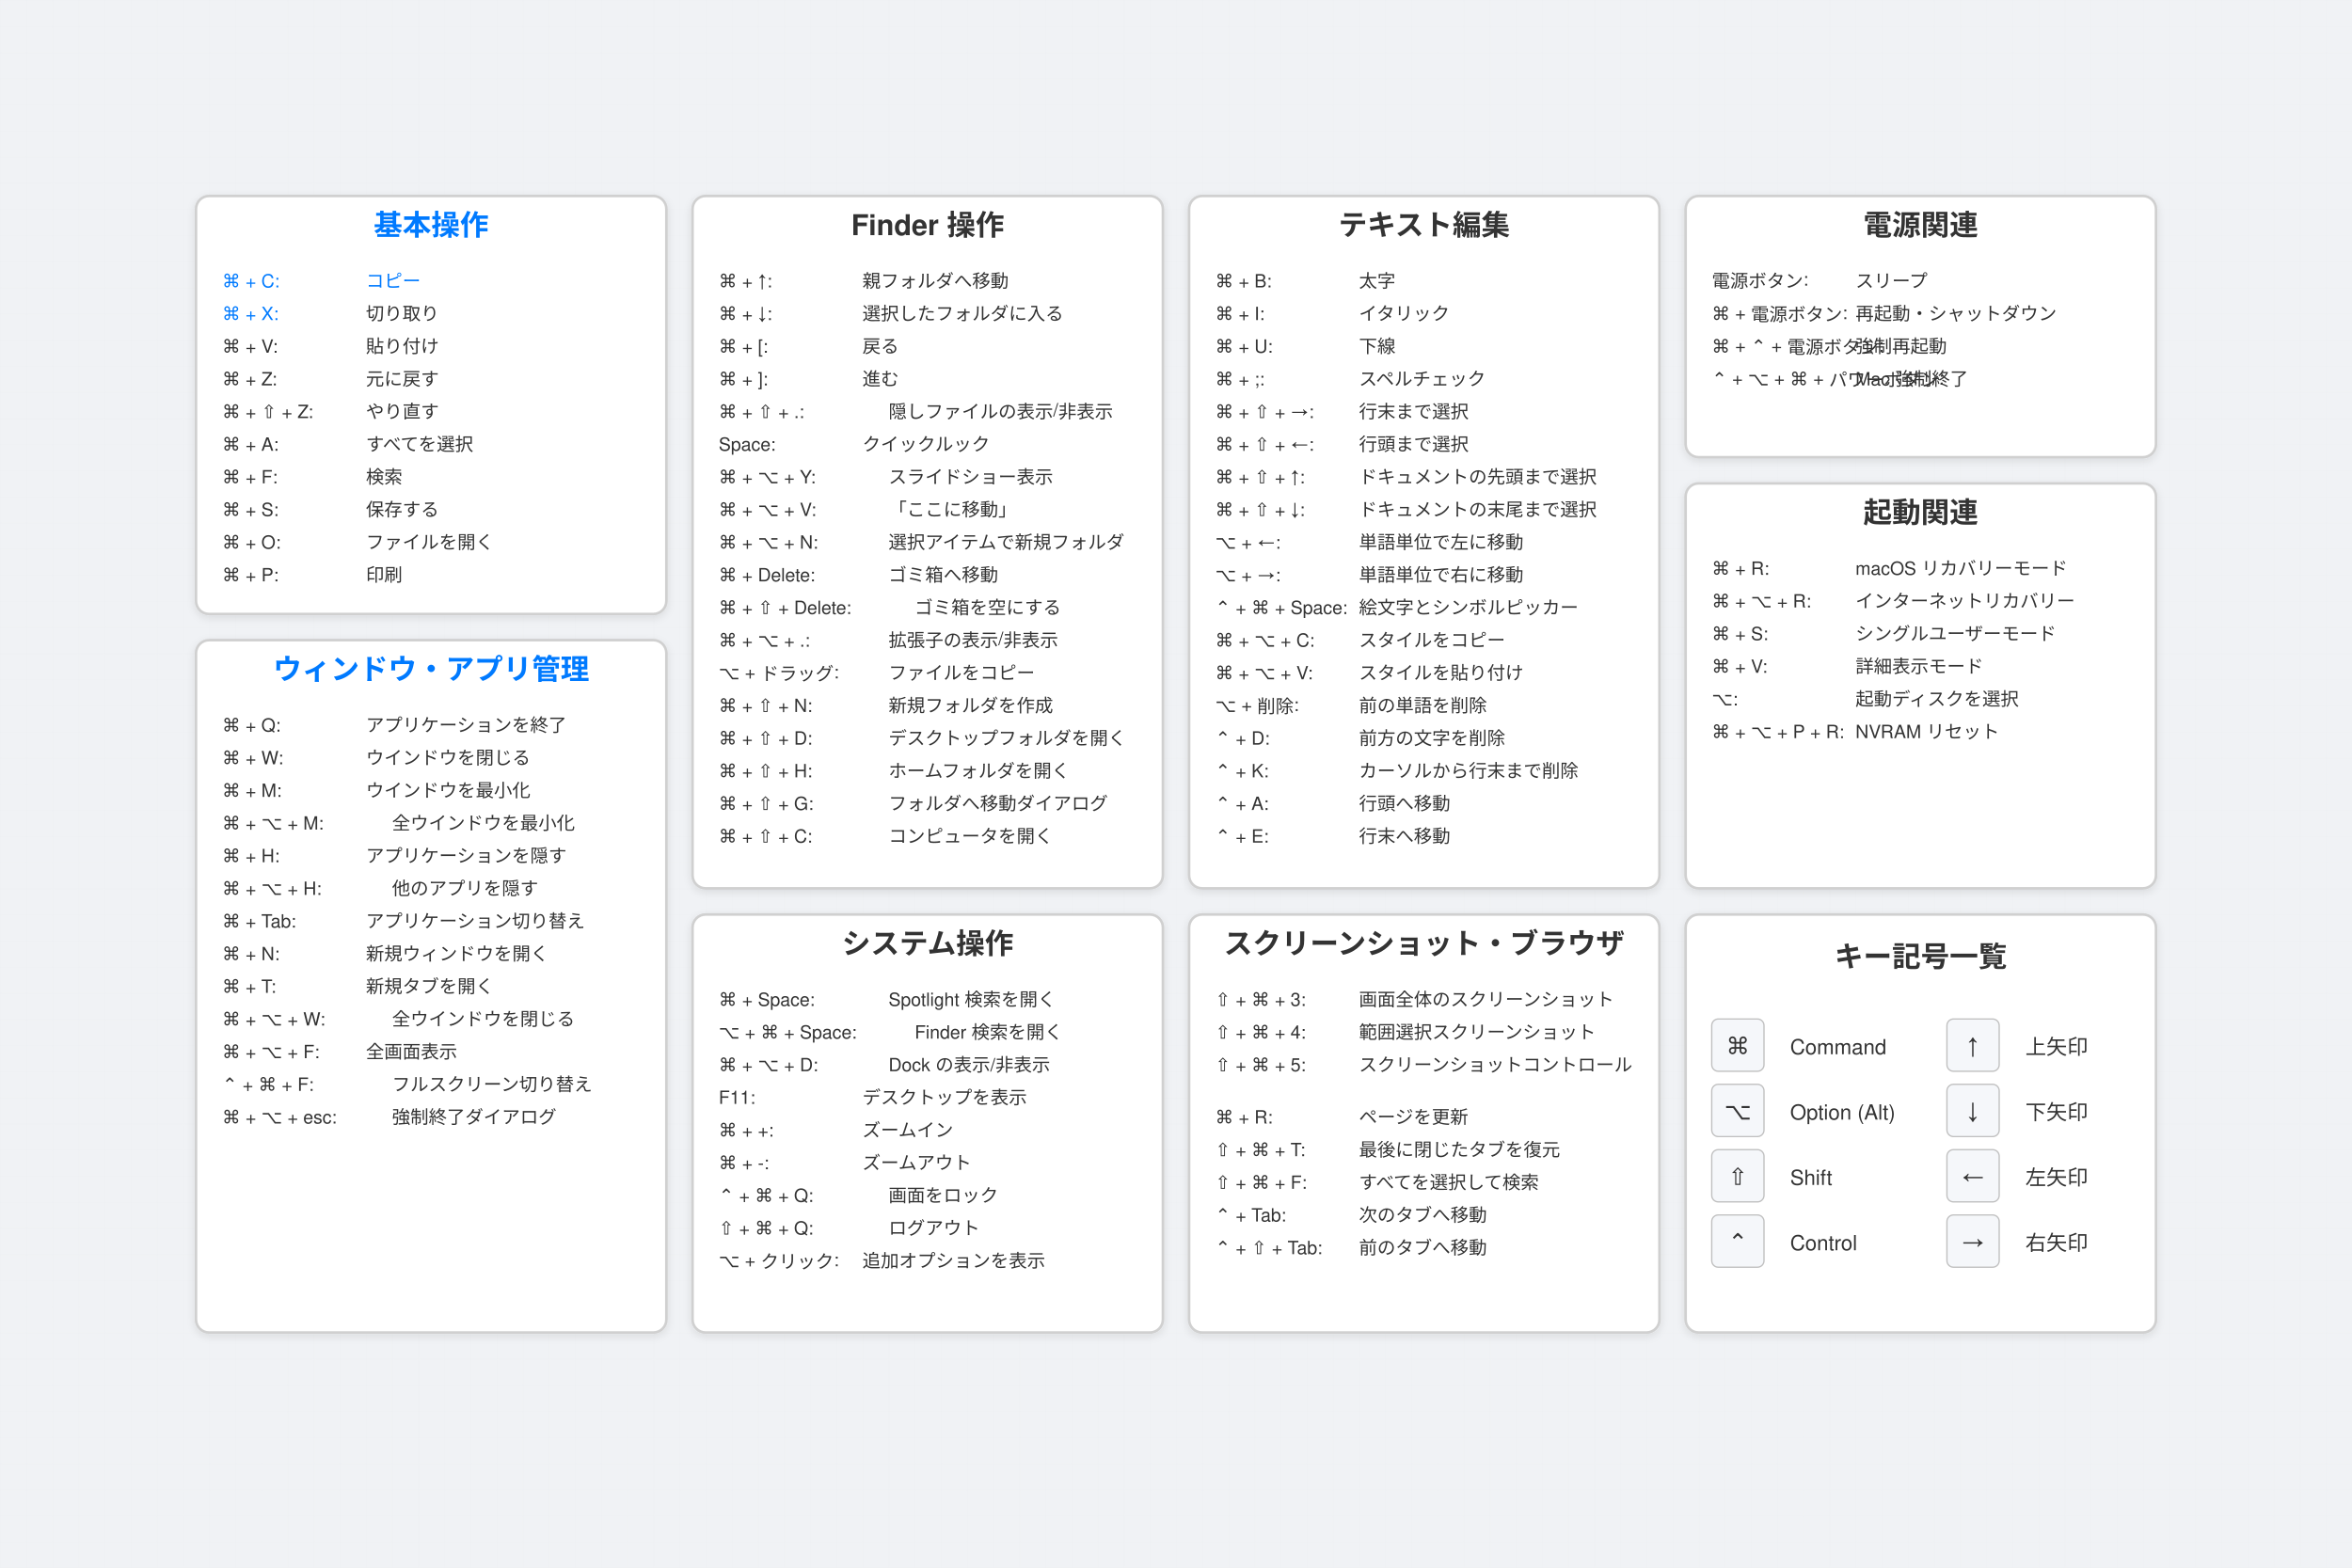
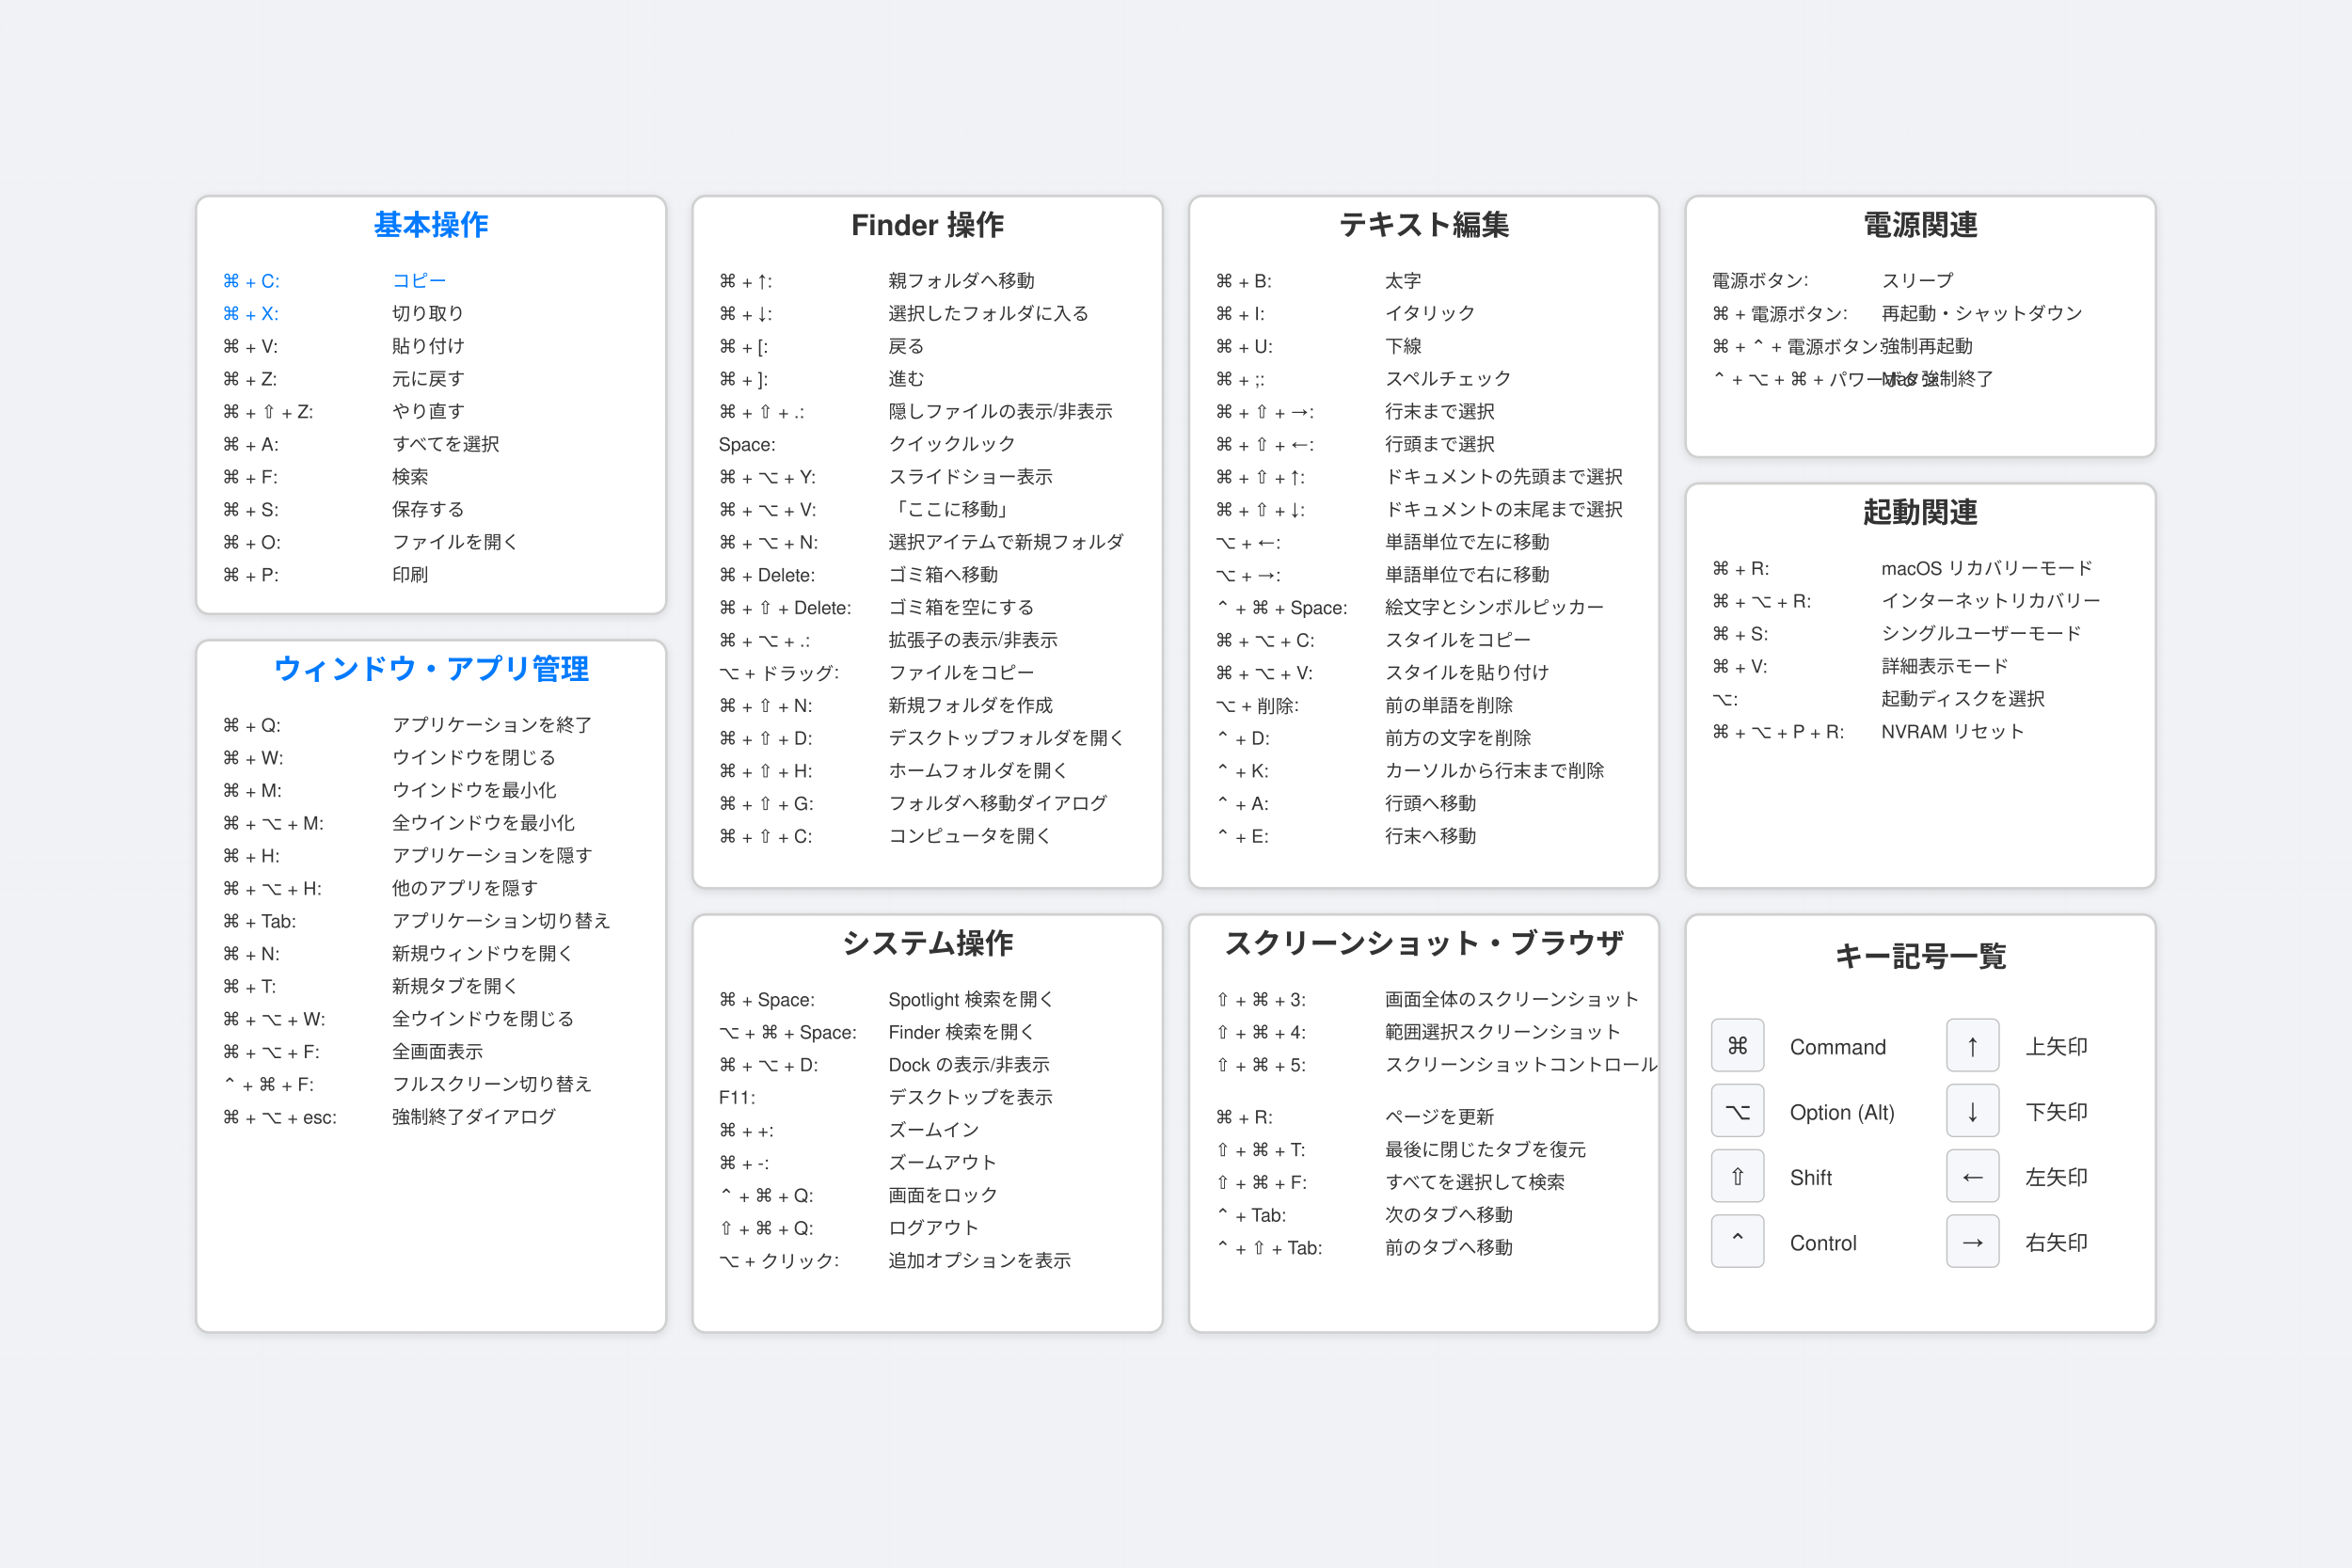
<svg xmlns="http://www.w3.org/2000/svg" viewBox="0 0 1800 1200">
  <rect width="1800" height="1200" fill="#f0f2f5" />
  <pattern id="grid" width="20" height="20" patternUnits="userSpaceOnUse">
    <rect width="20" height="20" fill="#f0f2f5" />
    <path d="M 20 0 L 0 0 0 20" fill="none" stroke="#e6e9ef" stroke-width="0.5" />
  </pattern>
  <rect width="1800" height="1200" fill="url(#grid)" opacity="0.5" />
  <g transform="translate(150, 150)">
    <rect x="0" y="0" width="360" height="320" rx="10" ry="10" fill="#ffffff" stroke="#d0d0d0" stroke-width="2" filter="drop-shadow(0px 2px 3px rgba(0, 0, 0, 0.1))" />
    <text x="180" y="30" font-family="Helvetica, Arial, sans-serif" font-size="22" font-weight="bold" text-anchor="middle" fill="#007aff">
      基本操作
    </text>
    <text x="20" y="70" font-family="Helvetica, Arial, sans-serif" font-size="14" fill="#007aff">
      ⌘ + C:
    </text>
-     <text x="130" y="70" font-family="Helvetica, Arial, sans-serif" font-size="14" fill="#007aff">
+     <text x="150" y="70" font-family="Helvetica, Arial, sans-serif" font-size="14" fill="#007aff">
      コピー
    </text>
    <text x="20" y="95" font-family="Helvetica, Arial, sans-serif" font-size="14" fill="#007aff">
      ⌘ + X:
    </text>
-     <text x="130" y="95" font-family="Helvetica, Arial, sans-serif" font-size="14" fill="#333333">
+     <text x="150" y="95" font-family="Helvetica, Arial, sans-serif" font-size="14" fill="#333333">
      切り取り
    </text>
    <text x="20" y="120" font-family="Helvetica, Arial, sans-serif" font-size="14" fill="#333333">
      ⌘ + V:
    </text>
-     <text x="130" y="120" font-family="Helvetica, Arial, sans-serif" font-size="14" fill="#333333">
+     <text x="150" y="120" font-family="Helvetica, Arial, sans-serif" font-size="14" fill="#333333">
      貼り付け
    </text>
    <text x="20" y="145" font-family="Helvetica, Arial, sans-serif" font-size="14" fill="#333333">
      ⌘ + Z:
    </text>
-     <text x="130" y="145" font-family="Helvetica, Arial, sans-serif" font-size="14" fill="#333333">
+     <text x="150" y="145" font-family="Helvetica, Arial, sans-serif" font-size="14" fill="#333333">
      元に戻す
    </text>
    <text x="20" y="170" font-family="Helvetica, Arial, sans-serif" font-size="14" fill="#333333">
      ⌘ + ⇧ + Z:
    </text>
-     <text x="130" y="170" font-family="Helvetica, Arial, sans-serif" font-size="14" fill="#333333">
+     <text x="150" y="170" font-family="Helvetica, Arial, sans-serif" font-size="14" fill="#333333">
      やり直す
    </text>
    <text x="20" y="195" font-family="Helvetica, Arial, sans-serif" font-size="14" fill="#333333">
      ⌘ + A:
    </text>
-     <text x="130" y="195" font-family="Helvetica, Arial, sans-serif" font-size="14" fill="#333333">
+     <text x="150" y="195" font-family="Helvetica, Arial, sans-serif" font-size="14" fill="#333333">
      すべてを選択
    </text>
    <text x="20" y="220" font-family="Helvetica, Arial, sans-serif" font-size="14" fill="#333333">
      ⌘ + F:
    </text>
-     <text x="130" y="220" font-family="Helvetica, Arial, sans-serif" font-size="14" fill="#333333">
+     <text x="150" y="220" font-family="Helvetica, Arial, sans-serif" font-size="14" fill="#333333">
      検索
    </text>
    <text x="20" y="245" font-family="Helvetica, Arial, sans-serif" font-size="14" fill="#333333">
      ⌘ + S:
    </text>
-     <text x="130" y="245" font-family="Helvetica, Arial, sans-serif" font-size="14" fill="#333333">
+     <text x="150" y="245" font-family="Helvetica, Arial, sans-serif" font-size="14" fill="#333333">
      保存する
    </text>
    <text x="20" y="270" font-family="Helvetica, Arial, sans-serif" font-size="14" fill="#333333">
      ⌘ + O:
    </text>
-     <text x="130" y="270" font-family="Helvetica, Arial, sans-serif" font-size="14" fill="#333333">
+     <text x="150" y="270" font-family="Helvetica, Arial, sans-serif" font-size="14" fill="#333333">
      ファイルを開く
    </text>
    <text x="20" y="295" font-family="Helvetica, Arial, sans-serif" font-size="14" fill="#333333">
      ⌘ + P:
    </text>
-     <text x="130" y="295" font-family="Helvetica, Arial, sans-serif" font-size="14" fill="#333333">
+     <text x="150" y="295" font-family="Helvetica, Arial, sans-serif" font-size="14" fill="#333333">
      印刷
    </text>
    <rect x="0" y="340" width="360" height="530" rx="10" ry="10" fill="#ffffff" stroke="#d0d0d0" stroke-width="2" filter="drop-shadow(0px 2px 3px rgba(0, 0, 0, 0.1))" />
    <text x="180" y="370" font-family="Helvetica, Arial, sans-serif" font-size="22" font-weight="bold" text-anchor="middle" fill="#007aff">
      ウィンドウ・アプリ管理
    </text>
    <text x="20" y="410" font-family="Helvetica, Arial, sans-serif" font-size="14" fill="#333333">
      ⌘ + Q:
    </text>
-     <text x="130" y="410" font-family="Helvetica, Arial, sans-serif" font-size="14" fill="#333333">
+     <text x="150" y="410" font-family="Helvetica, Arial, sans-serif" font-size="14" fill="#333333">
      アプリケーションを終了
    </text>
    <text x="20" y="435" font-family="Helvetica, Arial, sans-serif" font-size="14" fill="#333333">
      ⌘ + W:
    </text>
-     <text x="130" y="435" font-family="Helvetica, Arial, sans-serif" font-size="14" fill="#333333">
+     <text x="150" y="435" font-family="Helvetica, Arial, sans-serif" font-size="14" fill="#333333">
      ウインドウを閉じる
    </text>
    <text x="20" y="460" font-family="Helvetica, Arial, sans-serif" font-size="14" fill="#333333">
      ⌘ + M:
    </text>
-     <text x="130" y="460" font-family="Helvetica, Arial, sans-serif" font-size="14" fill="#333333">
+     <text x="150" y="460" font-family="Helvetica, Arial, sans-serif" font-size="14" fill="#333333">
      ウインドウを最小化
    </text>
    <text x="20" y="485" font-family="Helvetica, Arial, sans-serif" font-size="14" fill="#333333">
      ⌘ + ⌥ + M:
    </text>
    <text x="150" y="485" font-family="Helvetica, Arial, sans-serif" font-size="14" fill="#333333">
      全ウインドウを最小化
    </text>
    <text x="20" y="510" font-family="Helvetica, Arial, sans-serif" font-size="14" fill="#333333">
      ⌘ + H:
    </text>
-     <text x="130" y="510" font-family="Helvetica, Arial, sans-serif" font-size="14" fill="#333333">
+     <text x="150" y="510" font-family="Helvetica, Arial, sans-serif" font-size="14" fill="#333333">
      アプリケーションを隠す
    </text>
    <text x="20" y="535" font-family="Helvetica, Arial, sans-serif" font-size="14" fill="#333333">
      ⌘ + ⌥ + H:
    </text>
    <text x="150" y="535" font-family="Helvetica, Arial, sans-serif" font-size="14" fill="#333333">
      他のアプリを隠す
    </text>
    <text x="20" y="560" font-family="Helvetica, Arial, sans-serif" font-size="14" fill="#333333">
      ⌘ + Tab:
    </text>
-     <text x="130" y="560" font-family="Helvetica, Arial, sans-serif" font-size="14" fill="#333333">
+     <text x="150" y="560" font-family="Helvetica, Arial, sans-serif" font-size="14" fill="#333333">
      アプリケーション切り替え
    </text>
    <text x="20" y="585" font-family="Helvetica, Arial, sans-serif" font-size="14" fill="#333333">
      ⌘ + N:
    </text>
-     <text x="130" y="585" font-family="Helvetica, Arial, sans-serif" font-size="14" fill="#333333">
+     <text x="150" y="585" font-family="Helvetica, Arial, sans-serif" font-size="14" fill="#333333">
      新規ウィンドウを開く
    </text>
    <text x="20" y="610" font-family="Helvetica, Arial, sans-serif" font-size="14" fill="#333333">
      ⌘ + T:
    </text>
-     <text x="130" y="610" font-family="Helvetica, Arial, sans-serif" font-size="14" fill="#333333">
+     <text x="150" y="610" font-family="Helvetica, Arial, sans-serif" font-size="14" fill="#333333">
      新規タブを開く
    </text>
    <text x="20" y="635" font-family="Helvetica, Arial, sans-serif" font-size="14" fill="#333333">
      ⌘ + ⌥ + W:
    </text>
    <text x="150" y="635" font-family="Helvetica, Arial, sans-serif" font-size="14" fill="#333333">
      全ウインドウを閉じる
    </text>
    <text x="20" y="660" font-family="Helvetica, Arial, sans-serif" font-size="14" fill="#333333">
      ⌘ + ⌥ + F:
    </text>
-     <text x="130" y="660" font-family="Helvetica, Arial, sans-serif" font-size="14" fill="#333333">
+     <text x="150" y="660" font-family="Helvetica, Arial, sans-serif" font-size="14" fill="#333333">
      全画面表示
    </text>
    <text x="20" y="685" font-family="Helvetica, Arial, sans-serif" font-size="14" fill="#333333">
      ⌃ + ⌘ + F:
    </text>
    <text x="150" y="685" font-family="Helvetica, Arial, sans-serif" font-size="14" fill="#333333">
      フルスクリーン切り替え
    </text>
    <text x="20" y="710" font-family="Helvetica, Arial, sans-serif" font-size="14" fill="#333333">
      ⌘ + ⌥ + esc:
    </text>
    <text x="150" y="710" font-family="Helvetica, Arial, sans-serif" font-size="14" fill="#333333">
      強制終了ダイアログ
    </text>
  </g>
  <g transform="translate(530, 150)">
    <rect x="0" y="0" width="360" height="530" rx="10" ry="10" fill="#ffffff" stroke="#d0d0d0" stroke-width="2" filter="drop-shadow(0px 2px 3px rgba(0, 0, 0, 0.1))" />
    <text x="180" y="30" font-family="Helvetica, Arial, sans-serif" font-size="22" font-weight="bold" text-anchor="middle" fill="#333333">
      Finder 操作
    </text>
    <text x="20" y="70" font-family="Helvetica, Arial, sans-serif" font-size="14" fill="#333333">
      ⌘ + ↑:
    </text>
-     <text x="130" y="70" font-family="Helvetica, Arial, sans-serif" font-size="14" fill="#333333">
+     <text x="150" y="70" font-family="Helvetica, Arial, sans-serif" font-size="14" fill="#333333">
      親フォルダへ移動
    </text>
    <text x="20" y="95" font-family="Helvetica, Arial, sans-serif" font-size="14" fill="#333333">
      ⌘ + ↓:
    </text>
-     <text x="130" y="95" font-family="Helvetica, Arial, sans-serif" font-size="14" fill="#333333">
+     <text x="150" y="95" font-family="Helvetica, Arial, sans-serif" font-size="14" fill="#333333">
      選択したフォルダに入る
    </text>
    <text x="20" y="120" font-family="Helvetica, Arial, sans-serif" font-size="14" fill="#333333">
      ⌘ + [:
    </text>
-     <text x="130" y="120" font-family="Helvetica, Arial, sans-serif" font-size="14" fill="#333333">
+     <text x="150" y="120" font-family="Helvetica, Arial, sans-serif" font-size="14" fill="#333333">
      戻る
    </text>
    <text x="20" y="145" font-family="Helvetica, Arial, sans-serif" font-size="14" fill="#333333">
      ⌘ + ]:
    </text>
-     <text x="130" y="145" font-family="Helvetica, Arial, sans-serif" font-size="14" fill="#333333">
+     <text x="150" y="145" font-family="Helvetica, Arial, sans-serif" font-size="14" fill="#333333">
      進む
    </text>
    <text x="20" y="170" font-family="Helvetica, Arial, sans-serif" font-size="14" fill="#333333">
      ⌘ + ⇧ + .:
    </text>
    <text x="150" y="170" font-family="Helvetica, Arial, sans-serif" font-size="14" fill="#333333">
      隠しファイルの表示/非表示
    </text>
    <text x="20" y="195" font-family="Helvetica, Arial, sans-serif" font-size="14" fill="#333333">
      Space:
    </text>
-     <text x="130" y="195" font-family="Helvetica, Arial, sans-serif" font-size="14" fill="#333333">
+     <text x="150" y="195" font-family="Helvetica, Arial, sans-serif" font-size="14" fill="#333333">
      クイックルック
    </text>
    <text x="20" y="220" font-family="Helvetica, Arial, sans-serif" font-size="14" fill="#333333">
      ⌘ + ⌥ + Y:
    </text>
    <text x="150" y="220" font-family="Helvetica, Arial, sans-serif" font-size="14" fill="#333333">
      スライドショー表示
    </text>
    <text x="20" y="245" font-family="Helvetica, Arial, sans-serif" font-size="14" fill="#333333">
      ⌘ + ⌥ + V:
    </text>
    <text x="150" y="245" font-family="Helvetica, Arial, sans-serif" font-size="14" fill="#333333">
      「ここに移動」
    </text>
    <text x="20" y="270" font-family="Helvetica, Arial, sans-serif" font-size="14" fill="#333333">
      ⌘ + ⌥ + N:
    </text>
    <text x="150" y="270" font-family="Helvetica, Arial, sans-serif" font-size="14" fill="#333333">
      選択アイテムで新規フォルダ
    </text>
    <text x="20" y="295" font-family="Helvetica, Arial, sans-serif" font-size="14" fill="#333333">
      ⌘ + Delete:
    </text>
    <text x="150" y="295" font-family="Helvetica, Arial, sans-serif" font-size="14" fill="#333333">
      ゴミ箱へ移動
    </text>
    <text x="20" y="320" font-family="Helvetica, Arial, sans-serif" font-size="14" fill="#333333">
      ⌘ + ⇧ + Delete:
    </text>
-     <text x="170" y="320" font-family="Helvetica, Arial, sans-serif" font-size="14" fill="#333333">
+     <text x="150" y="320" font-family="Helvetica, Arial, sans-serif" font-size="14" fill="#333333">
      ゴミ箱を空にする
    </text>
    <text x="20" y="345" font-family="Helvetica, Arial, sans-serif" font-size="14" fill="#333333">
      ⌘ + ⌥ + .:
    </text>
    <text x="150" y="345" font-family="Helvetica, Arial, sans-serif" font-size="14" fill="#333333">
      拡張子の表示/非表示
    </text>
    <text x="20" y="370" font-family="Helvetica, Arial, sans-serif" font-size="14" fill="#333333">
      ⌥ + ドラッグ:
    </text>
    <text x="150" y="370" font-family="Helvetica, Arial, sans-serif" font-size="14" fill="#333333">
      ファイルをコピー
    </text>
    <text x="20" y="395" font-family="Helvetica, Arial, sans-serif" font-size="14" fill="#333333">
      ⌘ + ⇧ + N:
    </text>
    <text x="150" y="395" font-family="Helvetica, Arial, sans-serif" font-size="14" fill="#333333">
      新規フォルダを作成
    </text>
    <text x="20" y="420" font-family="Helvetica, Arial, sans-serif" font-size="14" fill="#333333">
      ⌘ + ⇧ + D:
    </text>
    <text x="150" y="420" font-family="Helvetica, Arial, sans-serif" font-size="14" fill="#333333">
      デスクトップフォルダを開く
    </text>
    <text x="20" y="445" font-family="Helvetica, Arial, sans-serif" font-size="14" fill="#333333">
      ⌘ + ⇧ + H:
    </text>
    <text x="150" y="445" font-family="Helvetica, Arial, sans-serif" font-size="14" fill="#333333">
      ホームフォルダを開く
    </text>
    <text x="20" y="470" font-family="Helvetica, Arial, sans-serif" font-size="14" fill="#333333">
      ⌘ + ⇧ + G:
    </text>
    <text x="150" y="470" font-family="Helvetica, Arial, sans-serif" font-size="14" fill="#333333">
      フォルダへ移動ダイアログ
    </text>
    <text x="20" y="495" font-family="Helvetica, Arial, sans-serif" font-size="14" fill="#333333">
      ⌘ + ⇧ + C:
    </text>
    <text x="150" y="495" font-family="Helvetica, Arial, sans-serif" font-size="14" fill="#333333">
      コンピュータを開く
    </text>
    <rect x="0" y="550" width="360" height="320" rx="10" ry="10" fill="#ffffff" stroke="#d0d0d0" stroke-width="2" filter="drop-shadow(0px 2px 3px rgba(0, 0, 0, 0.1))" />
    <text x="180" y="580" font-family="Helvetica, Arial, sans-serif" font-size="22" font-weight="bold" text-anchor="middle" fill="#333333">
      システム操作
    </text>
    <text x="20" y="620" font-family="Helvetica, Arial, sans-serif" font-size="14" fill="#333333">
      ⌘ + Space:
    </text>
    <text x="150" y="620" font-family="Helvetica, Arial, sans-serif" font-size="14" fill="#333333">
      Spotlight 検索を開く
    </text>
    <text x="20" y="645" font-family="Helvetica, Arial, sans-serif" font-size="14" fill="#333333">
      ⌥ + ⌘ + Space:
    </text>
-     <text x="170" y="645" font-family="Helvetica, Arial, sans-serif" font-size="14" fill="#333333">
+     <text x="150" y="645" font-family="Helvetica, Arial, sans-serif" font-size="14" fill="#333333">
      Finder 検索を開く
    </text>
    <text x="20" y="670" font-family="Helvetica, Arial, sans-serif" font-size="14" fill="#333333">
      ⌘ + ⌥ + D:
    </text>
    <text x="150" y="670" font-family="Helvetica, Arial, sans-serif" font-size="14" fill="#333333">
      Dock の表示/非表示
    </text>
    <text x="20" y="695" font-family="Helvetica, Arial, sans-serif" font-size="14" fill="#333333">
      F11:
    </text>
-     <text x="130" y="695" font-family="Helvetica, Arial, sans-serif" font-size="14" fill="#333333">
+     <text x="150" y="695" font-family="Helvetica, Arial, sans-serif" font-size="14" fill="#333333">
      デスクトップを表示
    </text>
    <text x="20" y="720" font-family="Helvetica, Arial, sans-serif" font-size="14" fill="#333333">
      ⌘ + +:
    </text>
-     <text x="130" y="720" font-family="Helvetica, Arial, sans-serif" font-size="14" fill="#333333">
+     <text x="150" y="720" font-family="Helvetica, Arial, sans-serif" font-size="14" fill="#333333">
      ズームイン
    </text>
    <text x="20" y="745" font-family="Helvetica, Arial, sans-serif" font-size="14" fill="#333333">
      ⌘ + -:
    </text>
-     <text x="130" y="745" font-family="Helvetica, Arial, sans-serif" font-size="14" fill="#333333">
+     <text x="150" y="745" font-family="Helvetica, Arial, sans-serif" font-size="14" fill="#333333">
      ズームアウト
    </text>
    <text x="20" y="770" font-family="Helvetica, Arial, sans-serif" font-size="14" fill="#333333">
      ⌃ + ⌘ + Q:
    </text>
    <text x="150" y="770" font-family="Helvetica, Arial, sans-serif" font-size="14" fill="#333333">
      画面をロック
    </text>
    <text x="20" y="795" font-family="Helvetica, Arial, sans-serif" font-size="14" fill="#333333">
      ⇧ + ⌘ + Q:
    </text>
    <text x="150" y="795" font-family="Helvetica, Arial, sans-serif" font-size="14" fill="#333333">
      ログアウト
    </text>
    <text x="20" y="820" font-family="Helvetica, Arial, sans-serif" font-size="14" fill="#333333">
      ⌥ + クリック:
    </text>
-     <text x="130" y="820" font-family="Helvetica, Arial, sans-serif" font-size="14" fill="#333333">
+     <text x="150" y="820" font-family="Helvetica, Arial, sans-serif" font-size="14" fill="#333333">
      追加オプションを表示
    </text>
  </g>
  <g transform="translate(910, 150)">
    <rect x="0" y="0" width="360" height="530" rx="10" ry="10" fill="#ffffff" stroke="#d0d0d0" stroke-width="2" filter="drop-shadow(0px 2px 3px rgba(0, 0, 0, 0.1))" />
    <text x="180" y="30" font-family="Helvetica, Arial, sans-serif" font-size="22" font-weight="bold" text-anchor="middle" fill="#333333">
      テキスト編集
    </text>
    <text x="20" y="70" font-family="Helvetica, Arial, sans-serif" font-size="14" fill="#333333">
      ⌘ + B:
    </text>
-     <text x="130" y="70" font-family="Helvetica, Arial, sans-serif" font-size="14" fill="#333333">
+     <text x="150" y="70" font-family="Helvetica, Arial, sans-serif" font-size="14" fill="#333333">
      太字
    </text>
    <text x="20" y="95" font-family="Helvetica, Arial, sans-serif" font-size="14" fill="#333333">
      ⌘ + I:
    </text>
-     <text x="130" y="95" font-family="Helvetica, Arial, sans-serif" font-size="14" fill="#333333">
+     <text x="150" y="95" font-family="Helvetica, Arial, sans-serif" font-size="14" fill="#333333">
      イタリック
    </text>
    <text x="20" y="120" font-family="Helvetica, Arial, sans-serif" font-size="14" fill="#333333">
      ⌘ + U:
    </text>
-     <text x="130" y="120" font-family="Helvetica, Arial, sans-serif" font-size="14" fill="#333333">
+     <text x="150" y="120" font-family="Helvetica, Arial, sans-serif" font-size="14" fill="#333333">
      下線
    </text>
    <text x="20" y="145" font-family="Helvetica, Arial, sans-serif" font-size="14" fill="#333333">
      ⌘ + ;:
    </text>
-     <text x="130" y="145" font-family="Helvetica, Arial, sans-serif" font-size="14" fill="#333333">
+     <text x="150" y="145" font-family="Helvetica, Arial, sans-serif" font-size="14" fill="#333333">
      スペルチェック
    </text>
    <text x="20" y="170" font-family="Helvetica, Arial, sans-serif" font-size="14" fill="#333333">
      ⌘ + ⇧ + →:
    </text>
-     <text x="130" y="170" font-family="Helvetica, Arial, sans-serif" font-size="14" fill="#333333">
+     <text x="150" y="170" font-family="Helvetica, Arial, sans-serif" font-size="14" fill="#333333">
      行末まで選択
    </text>
    <text x="20" y="195" font-family="Helvetica, Arial, sans-serif" font-size="14" fill="#333333">
      ⌘ + ⇧ + ←:
    </text>
-     <text x="130" y="195" font-family="Helvetica, Arial, sans-serif" font-size="14" fill="#333333">
+     <text x="150" y="195" font-family="Helvetica, Arial, sans-serif" font-size="14" fill="#333333">
      行頭まで選択
    </text>
    <text x="20" y="220" font-family="Helvetica, Arial, sans-serif" font-size="14" fill="#333333">
      ⌘ + ⇧ + ↑:
    </text>
-     <text x="130" y="220" font-family="Helvetica, Arial, sans-serif" font-size="14" fill="#333333">
+     <text x="150" y="220" font-family="Helvetica, Arial, sans-serif" font-size="14" fill="#333333">
      ドキュメントの先頭まで選択
    </text>
    <text x="20" y="245" font-family="Helvetica, Arial, sans-serif" font-size="14" fill="#333333">
      ⌘ + ⇧ + ↓:
    </text>
-     <text x="130" y="245" font-family="Helvetica, Arial, sans-serif" font-size="14" fill="#333333">
+     <text x="150" y="245" font-family="Helvetica, Arial, sans-serif" font-size="14" fill="#333333">
      ドキュメントの末尾まで選択
    </text>
    <text x="20" y="270" font-family="Helvetica, Arial, sans-serif" font-size="14" fill="#333333">
      ⌥ + ←:
    </text>
-     <text x="130" y="270" font-family="Helvetica, Arial, sans-serif" font-size="14" fill="#333333">
+     <text x="150" y="270" font-family="Helvetica, Arial, sans-serif" font-size="14" fill="#333333">
      単語単位で左に移動
    </text>
    <text x="20" y="295" font-family="Helvetica, Arial, sans-serif" font-size="14" fill="#333333">
      ⌥ + →:
    </text>
-     <text x="130" y="295" font-family="Helvetica, Arial, sans-serif" font-size="14" fill="#333333">
+     <text x="150" y="295" font-family="Helvetica, Arial, sans-serif" font-size="14" fill="#333333">
      単語単位で右に移動
    </text>
    <text x="20" y="320" font-family="Helvetica, Arial, sans-serif" font-size="14" fill="#333333">
      ⌃ + ⌘ + Space:
    </text>
-     <text x="130" y="320" font-family="Helvetica, Arial, sans-serif" font-size="14" fill="#333333">
+     <text x="150" y="320" font-family="Helvetica, Arial, sans-serif" font-size="14" fill="#333333">
      絵文字とシンボルピッカー
    </text>
    <text x="20" y="345" font-family="Helvetica, Arial, sans-serif" font-size="14" fill="#333333">
      ⌘ + ⌥ + C:
    </text>
-     <text x="130" y="345" font-family="Helvetica, Arial, sans-serif" font-size="14" fill="#333333">
+     <text x="150" y="345" font-family="Helvetica, Arial, sans-serif" font-size="14" fill="#333333">
      スタイルをコピー
    </text>
    <text x="20" y="370" font-family="Helvetica, Arial, sans-serif" font-size="14" fill="#333333">
      ⌘ + ⌥ + V:
    </text>
-     <text x="130" y="370" font-family="Helvetica, Arial, sans-serif" font-size="14" fill="#333333">
+     <text x="150" y="370" font-family="Helvetica, Arial, sans-serif" font-size="14" fill="#333333">
      スタイルを貼り付け
    </text>
    <text x="20" y="395" font-family="Helvetica, Arial, sans-serif" font-size="14" fill="#333333">
      ⌥ + 削除:
    </text>
-     <text x="130" y="395" font-family="Helvetica, Arial, sans-serif" font-size="14" fill="#333333">
+     <text x="150" y="395" font-family="Helvetica, Arial, sans-serif" font-size="14" fill="#333333">
      前の単語を削除
    </text>
    <text x="20" y="420" font-family="Helvetica, Arial, sans-serif" font-size="14" fill="#333333">
      ⌃ + D:
    </text>
-     <text x="130" y="420" font-family="Helvetica, Arial, sans-serif" font-size="14" fill="#333333">
+     <text x="150" y="420" font-family="Helvetica, Arial, sans-serif" font-size="14" fill="#333333">
      前方の文字を削除
    </text>
    <text x="20" y="445" font-family="Helvetica, Arial, sans-serif" font-size="14" fill="#333333">
      ⌃ + K:
    </text>
-     <text x="130" y="445" font-family="Helvetica, Arial, sans-serif" font-size="14" fill="#333333">
+     <text x="150" y="445" font-family="Helvetica, Arial, sans-serif" font-size="14" fill="#333333">
      カーソルから行末まで削除
    </text>
    <text x="20" y="470" font-family="Helvetica, Arial, sans-serif" font-size="14" fill="#333333">
      ⌃ + A:
    </text>
-     <text x="130" y="470" font-family="Helvetica, Arial, sans-serif" font-size="14" fill="#333333">
+     <text x="150" y="470" font-family="Helvetica, Arial, sans-serif" font-size="14" fill="#333333">
      行頭へ移動
    </text>
    <text x="20" y="495" font-family="Helvetica, Arial, sans-serif" font-size="14" fill="#333333">
      ⌃ + E:
    </text>
-     <text x="130" y="495" font-family="Helvetica, Arial, sans-serif" font-size="14" fill="#333333">
+     <text x="150" y="495" font-family="Helvetica, Arial, sans-serif" font-size="14" fill="#333333">
      行末へ移動
    </text>
    <rect x="0" y="550" width="360" height="320" rx="10" ry="10" fill="#ffffff" stroke="#d0d0d0" stroke-width="2" filter="drop-shadow(0px 2px 3px rgba(0, 0, 0, 0.1))" />
    <text x="180" y="580" font-family="Helvetica, Arial, sans-serif" font-size="22" font-weight="bold" text-anchor="middle" fill="#333333">
      スクリーンショット・ブラウザ
    </text>
    <text x="20" y="620" font-family="Helvetica, Arial, sans-serif" font-size="14" fill="#333333">
      ⇧ + ⌘ + 3:
    </text>
-     <text x="130" y="620" font-family="Helvetica, Arial, sans-serif" font-size="14" fill="#333333">
+     <text x="150" y="620" font-family="Helvetica, Arial, sans-serif" font-size="14" fill="#333333">
      画面全体のスクリーンショット
    </text>
    <text x="20" y="645" font-family="Helvetica, Arial, sans-serif" font-size="14" fill="#333333">
      ⇧ + ⌘ + 4:
    </text>
-     <text x="130" y="645" font-family="Helvetica, Arial, sans-serif" font-size="14" fill="#333333">
+     <text x="150" y="645" font-family="Helvetica, Arial, sans-serif" font-size="14" fill="#333333">
      範囲選択スクリーンショット
    </text>
    <text x="20" y="670" font-family="Helvetica, Arial, sans-serif" font-size="14" fill="#333333">
      ⇧ + ⌘ + 5:
    </text>
-     <text x="130" y="670" font-family="Helvetica, Arial, sans-serif" font-size="14" fill="#333333">
+     <text x="150" y="670" font-family="Helvetica, Arial, sans-serif" font-size="14" fill="#333333">
      スクリーンショットコントロール
    </text>
    <text x="20" y="710" font-family="Helvetica, Arial, sans-serif" font-size="14" fill="#333333">
      ⌘ + R:
    </text>
-     <text x="130" y="710" font-family="Helvetica, Arial, sans-serif" font-size="14" fill="#333333">
+     <text x="150" y="710" font-family="Helvetica, Arial, sans-serif" font-size="14" fill="#333333">
      ページを更新
    </text>
    <text x="20" y="735" font-family="Helvetica, Arial, sans-serif" font-size="14" fill="#333333">
      ⇧ + ⌘ + T:
    </text>
-     <text x="130" y="735" font-family="Helvetica, Arial, sans-serif" font-size="14" fill="#333333">
+     <text x="150" y="735" font-family="Helvetica, Arial, sans-serif" font-size="14" fill="#333333">
      最後に閉じたタブを復元
    </text>
    <text x="20" y="760" font-family="Helvetica, Arial, sans-serif" font-size="14" fill="#333333">
      ⇧ + ⌘ + F:
    </text>
-     <text x="130" y="760" font-family="Helvetica, Arial, sans-serif" font-size="14" fill="#333333">
+     <text x="150" y="760" font-family="Helvetica, Arial, sans-serif" font-size="14" fill="#333333">
      すべてを選択して検索
    </text>
    <text x="20" y="785" font-family="Helvetica, Arial, sans-serif" font-size="14" fill="#333333">
      ⌃ + Tab:
    </text>
-     <text x="130" y="785" font-family="Helvetica, Arial, sans-serif" font-size="14" fill="#333333">
+     <text x="150" y="785" font-family="Helvetica, Arial, sans-serif" font-size="14" fill="#333333">
      次のタブへ移動
    </text>
    <text x="20" y="810" font-family="Helvetica, Arial, sans-serif" font-size="14" fill="#333333">
      ⌃ + ⇧ + Tab:
    </text>
-     <text x="130" y="810" font-family="Helvetica, Arial, sans-serif" font-size="14" fill="#333333">
+     <text x="150" y="810" font-family="Helvetica, Arial, sans-serif" font-size="14" fill="#333333">
      前のタブへ移動
    </text>
  </g>
  <g transform="translate(1290, 150)">
    <rect x="0" y="0" width="360" height="200" rx="10" ry="10" fill="#ffffff" stroke="#d0d0d0" stroke-width="2" filter="drop-shadow(0px 2px 3px rgba(0, 0, 0, 0.1))" />
    <text x="180" y="30" font-family="Helvetica, Arial, sans-serif" font-size="22" font-weight="bold" text-anchor="middle" fill="#333333">
      電源関連
    </text>
    <text x="20" y="70" font-family="Helvetica, Arial, sans-serif" font-size="14" fill="#333333">
      電源ボタン:
    </text>
-     <text x="130" y="70" font-family="Helvetica, Arial, sans-serif" font-size="14" fill="#333333">
+     <text x="150" y="70" font-family="Helvetica, Arial, sans-serif" font-size="14" fill="#333333">
      スリープ
    </text>
    <text x="20" y="95" font-family="Helvetica, Arial, sans-serif" font-size="14" fill="#333333">
      ⌘ + 電源ボタン:
    </text>
-     <text x="130" y="95" font-family="Helvetica, Arial, sans-serif" font-size="14" fill="#333333">
+     <text x="150" y="95" font-family="Helvetica, Arial, sans-serif" font-size="14" fill="#333333">
      再起動・シャットダウン
    </text>
    <text x="20" y="120" font-family="Helvetica, Arial, sans-serif" font-size="14" fill="#333333">
      ⌘ + ⌃ + 電源ボタン:
    </text>
-     <text x="130" y="120" font-family="Helvetica, Arial, sans-serif" font-size="14" fill="#333333">
+     <text x="150" y="120" font-family="Helvetica, Arial, sans-serif" font-size="14" fill="#333333">
      強制再起動
    </text>
    <text x="20" y="145" font-family="Helvetica, Arial, sans-serif" font-size="14" fill="#333333">
      ⌃ + ⌥ + ⌘ + パワーボタン:
    </text>
-     <text x="130" y="145" font-family="Helvetica, Arial, sans-serif" font-size="14" fill="#333333">
+     <text x="150" y="145" font-family="Helvetica, Arial, sans-serif" font-size="14" fill="#333333">
      Mac 強制終了
    </text>
    <rect x="0" y="220" width="360" height="310" rx="10" ry="10" fill="#ffffff" stroke="#d0d0d0" stroke-width="2" filter="drop-shadow(0px 2px 3px rgba(0, 0, 0, 0.1))" />
    <text x="180" y="250" font-family="Helvetica, Arial, sans-serif" font-size="22" font-weight="bold" text-anchor="middle" fill="#333333">
      起動関連
    </text>
    <text x="20" y="290" font-family="Helvetica, Arial, sans-serif" font-size="14" fill="#333333">
      ⌘ + R:
    </text>
-     <text x="130" y="290" font-family="Helvetica, Arial, sans-serif" font-size="14" fill="#333333">
+     <text x="150" y="290" font-family="Helvetica, Arial, sans-serif" font-size="14" fill="#333333">
      macOS リカバリーモード
    </text>
    <text x="20" y="315" font-family="Helvetica, Arial, sans-serif" font-size="14" fill="#333333">
      ⌘ + ⌥ + R:
    </text>
-     <text x="130" y="315" font-family="Helvetica, Arial, sans-serif" font-size="14" fill="#333333">
+     <text x="150" y="315" font-family="Helvetica, Arial, sans-serif" font-size="14" fill="#333333">
      インターネットリカバリー
    </text>
    <text x="20" y="340" font-family="Helvetica, Arial, sans-serif" font-size="14" fill="#333333">
      ⌘ + S:
    </text>
-     <text x="130" y="340" font-family="Helvetica, Arial, sans-serif" font-size="14" fill="#333333">
+     <text x="150" y="340" font-family="Helvetica, Arial, sans-serif" font-size="14" fill="#333333">
      シングルユーザーモード
    </text>
    <text x="20" y="365" font-family="Helvetica, Arial, sans-serif" font-size="14" fill="#333333">
      ⌘ + V:
    </text>
-     <text x="130" y="365" font-family="Helvetica, Arial, sans-serif" font-size="14" fill="#333333">
+     <text x="150" y="365" font-family="Helvetica, Arial, sans-serif" font-size="14" fill="#333333">
      詳細表示モード
    </text>
    <text x="20" y="390" font-family="Helvetica, Arial, sans-serif" font-size="14" fill="#333333">
      ⌥:
    </text>
-     <text x="130" y="390" font-family="Helvetica, Arial, sans-serif" font-size="14" fill="#333333">
+     <text x="150" y="390" font-family="Helvetica, Arial, sans-serif" font-size="14" fill="#333333">
      起動ディスクを選択
    </text>
    <text x="20" y="415" font-family="Helvetica, Arial, sans-serif" font-size="14" fill="#333333">
      ⌘ + ⌥ + P + R:
    </text>
-     <text x="130" y="415" font-family="Helvetica, Arial, sans-serif" font-size="14" fill="#333333">
+     <text x="150" y="415" font-family="Helvetica, Arial, sans-serif" font-size="14" fill="#333333">
      NVRAM リセット
    </text>
    <rect x="0" y="550" width="360" height="320" rx="10" ry="10" fill="#ffffff" stroke="#d0d0d0" stroke-width="2" filter="drop-shadow(0px 2px 3px rgba(0, 0, 0, 0.1))" />
    <text x="180" y="590" font-family="Helvetica, Arial, sans-serif" font-size="22" font-weight="bold" text-anchor="middle" fill="#333333">
      キー記号一覧
    </text>
    <rect x="20" y="630" width="40" height="40" rx="5" ry="5" fill="#f5f7fa" stroke="#c0c0c0" stroke-width="1" />
    <text x="40" y="657" font-family="Helvetica, Arial, sans-serif" font-size="18" text-anchor="middle" fill="#333333">
      ⌘
    </text>
    <text x="80" y="657" font-family="Helvetica, Arial, sans-serif" font-size="16" fill="#333333">
      Command
    </text>
    <rect x="20" y="680" width="40" height="40" rx="5" ry="5" fill="#f5f7fa" stroke="#c0c0c0" stroke-width="1" />
    <text x="40" y="707" font-family="Helvetica, Arial, sans-serif" font-size="18" text-anchor="middle" fill="#333333">
      ⌥
    </text>
    <text x="80" y="707" font-family="Helvetica, Arial, sans-serif" font-size="16" fill="#333333">
      Option (Alt)
    </text>
    <rect x="20" y="730" width="40" height="40" rx="5" ry="5" fill="#f5f7fa" stroke="#c0c0c0" stroke-width="1" />
    <text x="40" y="757" font-family="Helvetica, Arial, sans-serif" font-size="18" text-anchor="middle" fill="#333333">
      ⇧
    </text>
    <text x="80" y="757" font-family="Helvetica, Arial, sans-serif" font-size="16" fill="#333333">
      Shift
    </text>
    <rect x="20" y="780" width="40" height="40" rx="5" ry="5" fill="#f5f7fa" stroke="#c0c0c0" stroke-width="1" />
    <text x="40" y="807" font-family="Helvetica, Arial, sans-serif" font-size="18" text-anchor="middle" fill="#333333">
      ⌃
    </text>
    <text x="80" y="807" font-family="Helvetica, Arial, sans-serif" font-size="16" fill="#333333">
      Control
    </text>
    <rect x="200" y="630" width="40" height="40" rx="5" ry="5" fill="#f5f7fa" stroke="#c0c0c0" stroke-width="1" />
    <text x="220" y="657" font-family="Helvetica, Arial, sans-serif" font-size="18" text-anchor="middle" fill="#333333">
      ↑
    </text>
    <text x="260" y="657" font-family="Helvetica, Arial, sans-serif" font-size="16" fill="#333333">
      上矢印
    </text>
    <rect x="200" y="680" width="40" height="40" rx="5" ry="5" fill="#f5f7fa" stroke="#c0c0c0" stroke-width="1" />
    <text x="220" y="707" font-family="Helvetica, Arial, sans-serif" font-size="18" text-anchor="middle" fill="#333333">
      ↓
    </text>
    <text x="260" y="707" font-family="Helvetica, Arial, sans-serif" font-size="16" fill="#333333">
      下矢印
    </text>
    <rect x="200" y="730" width="40" height="40" rx="5" ry="5" fill="#f5f7fa" stroke="#c0c0c0" stroke-width="1" />
    <text x="220" y="757" font-family="Helvetica, Arial, sans-serif" font-size="18" text-anchor="middle" fill="#333333">
      ←
    </text>
    <text x="260" y="757" font-family="Helvetica, Arial, sans-serif" font-size="16" fill="#333333">
      左矢印
    </text>
    <rect x="200" y="780" width="40" height="40" rx="5" ry="5" fill="#f5f7fa" stroke="#c0c0c0" stroke-width="1" />
    <text x="220" y="807" font-family="Helvetica, Arial, sans-serif" font-size="18" text-anchor="middle" fill="#333333">
      →
    </text>
    <text x="260" y="807" font-family="Helvetica, Arial, sans-serif" font-size="16" fill="#333333">
      右矢印
    </text>
  </g>
</svg>
